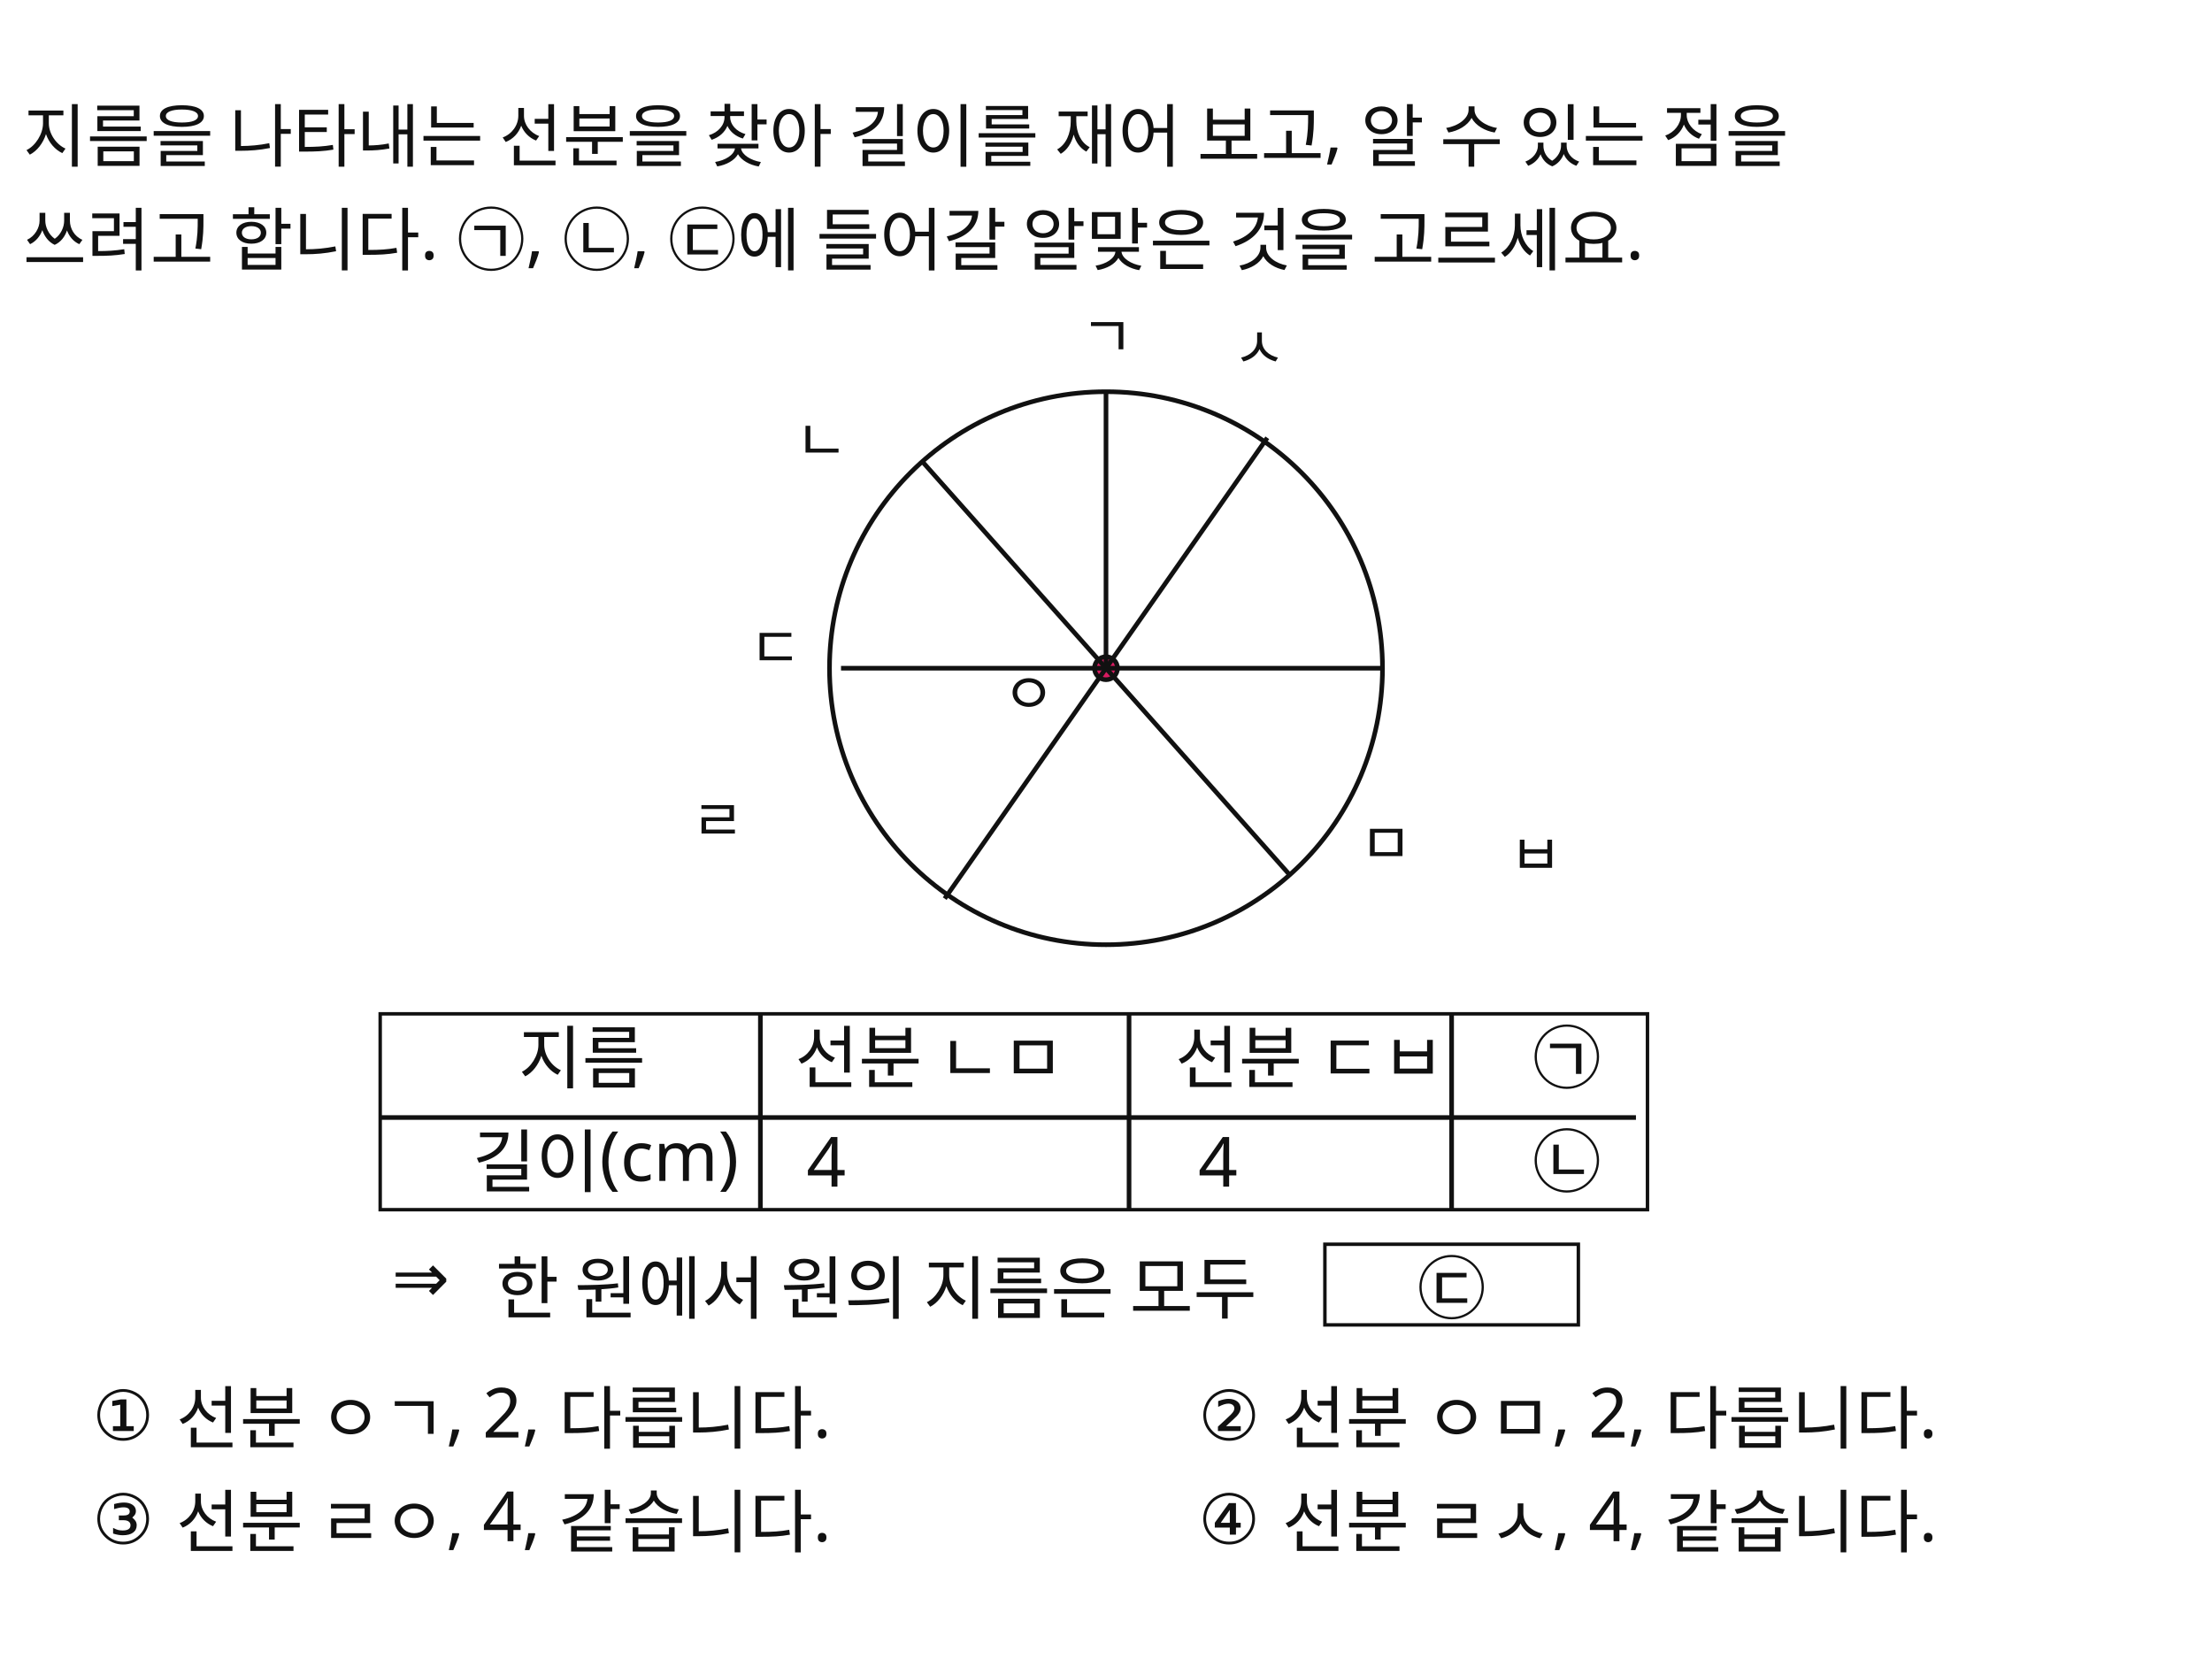
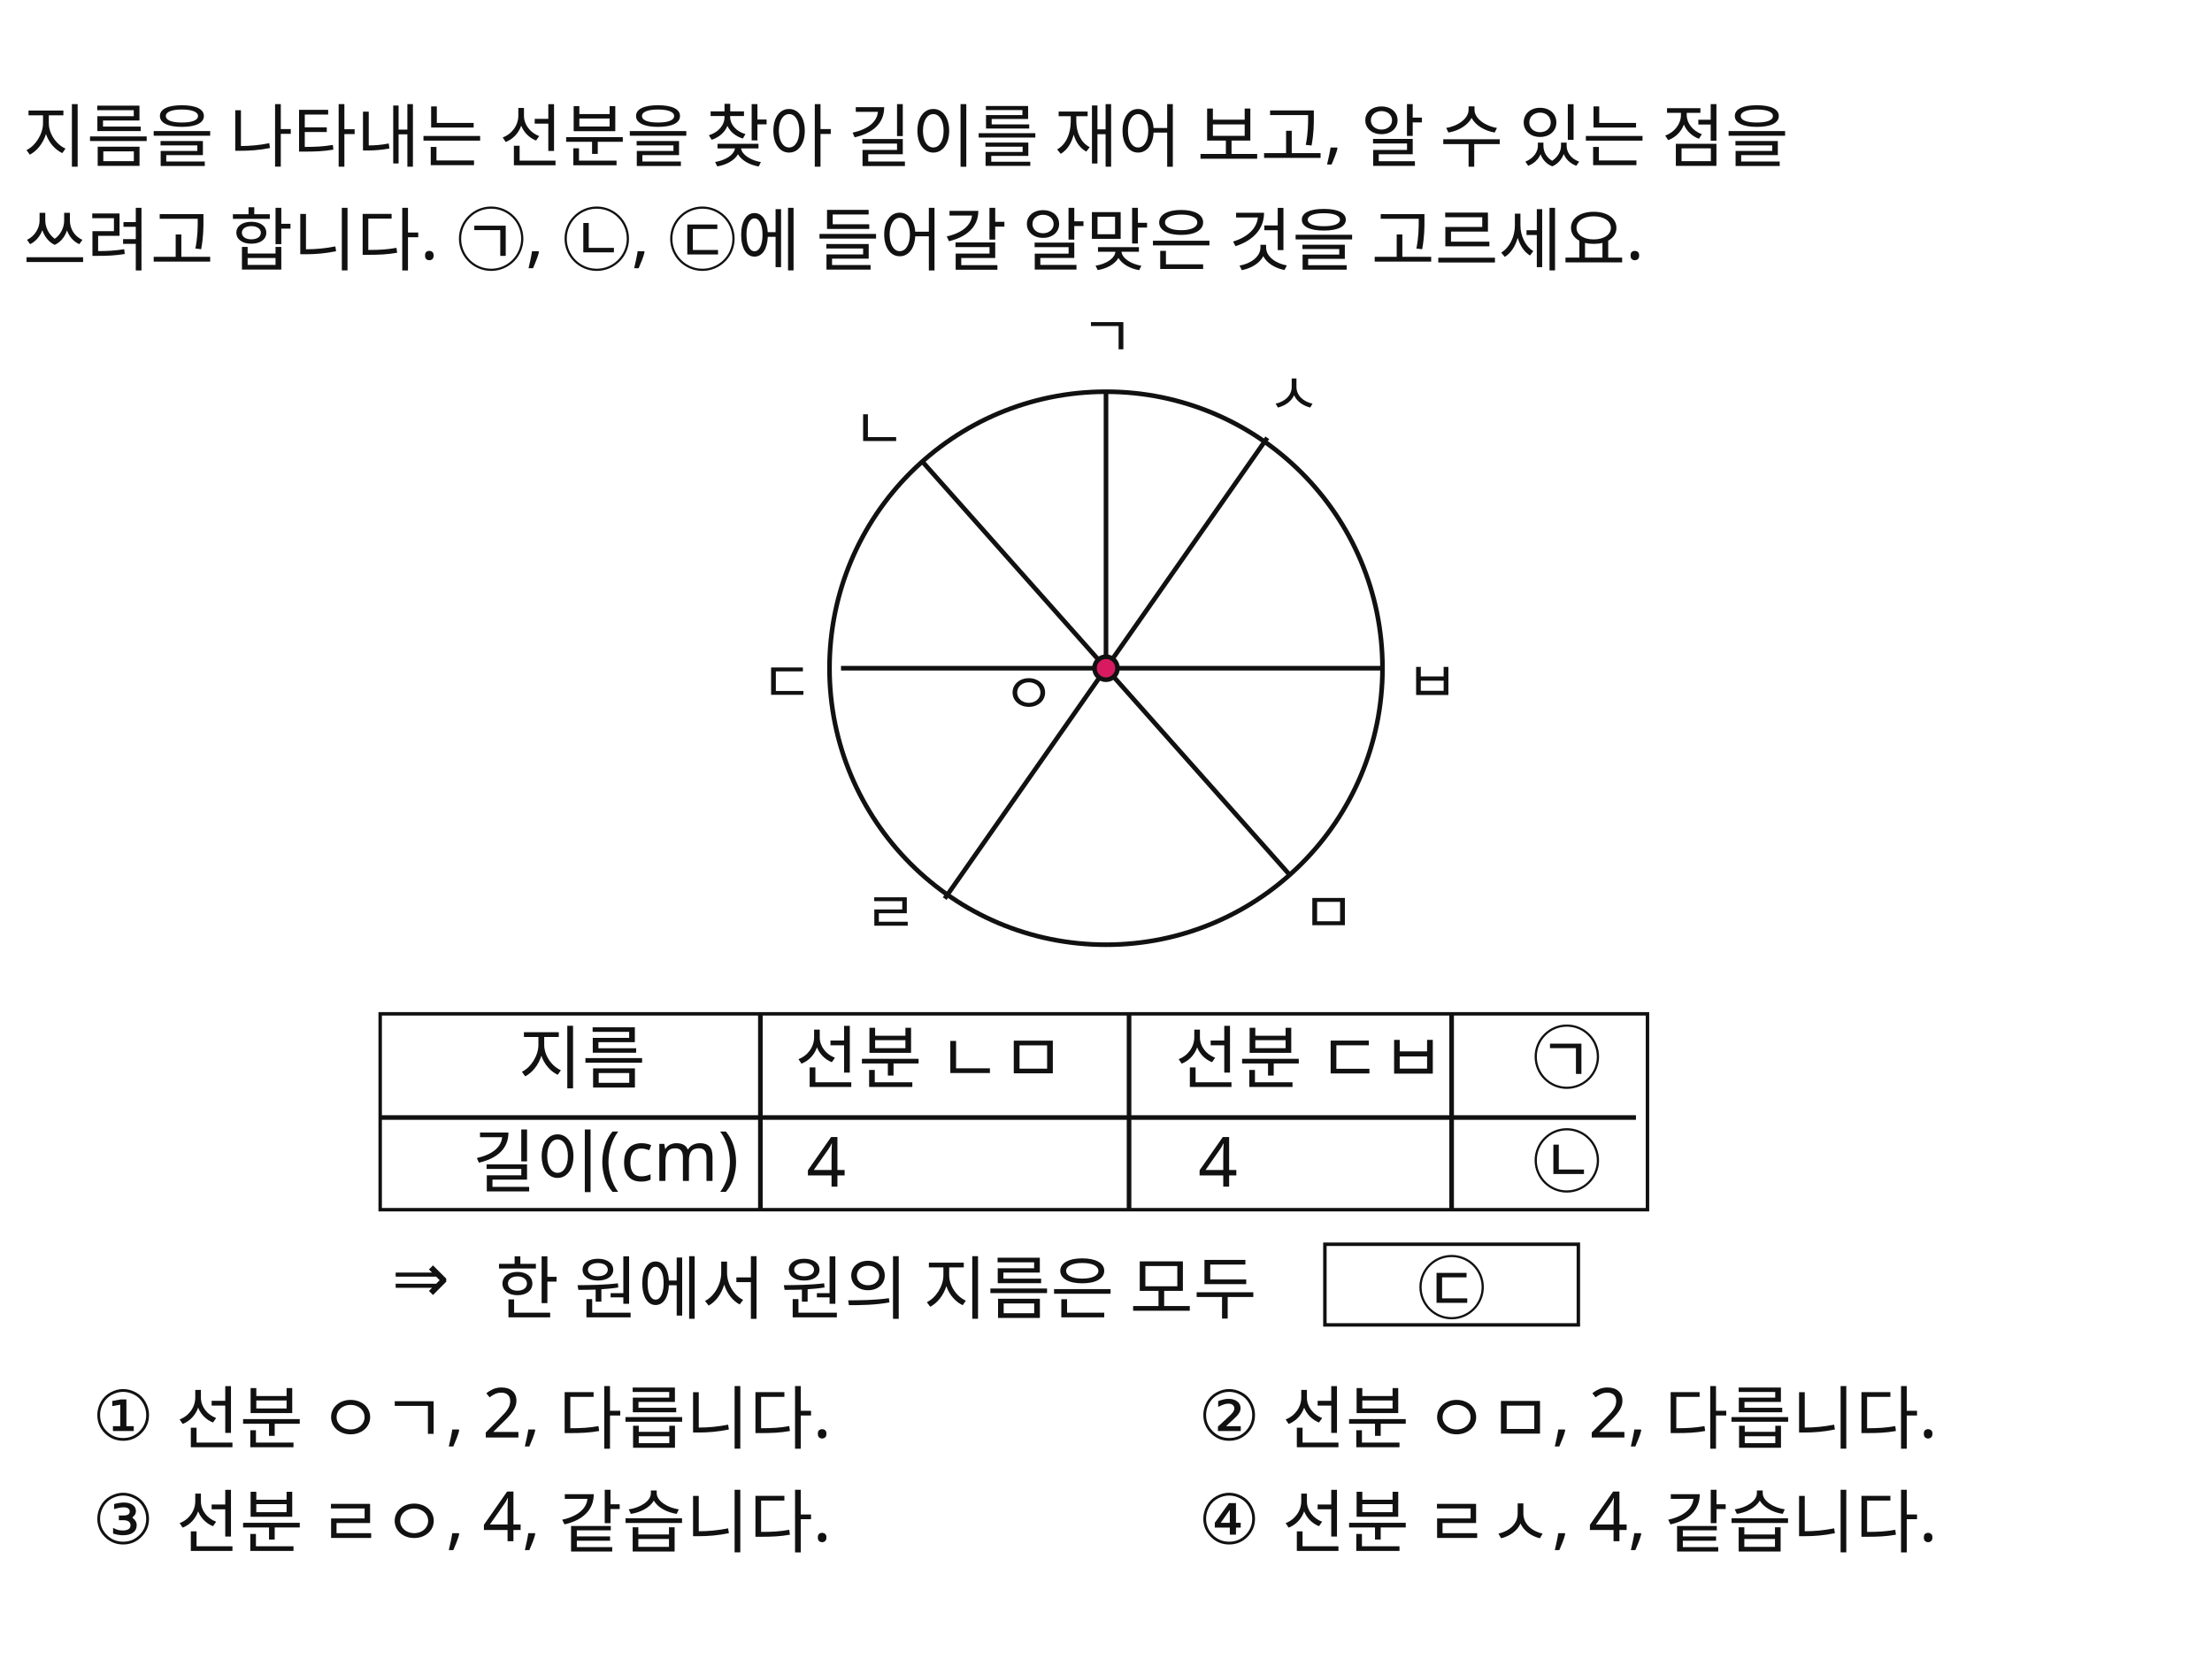
<svg xmlns="http://www.w3.org/2000/svg" width="960" height="720" viewBox="0 0 960 720">
  <rect x="0" y="0" width="960" height="720" fill="#FFFFFF" />
  <circle id="slot.circle.circle" cx="480" cy="290" r="120" stroke="#111111" stroke-width="2" fill="none" />
-   <circle id="slot.pt.ㅇ.circle" cx="480" cy="290" r="5" stroke="#111111" stroke-width="2" fill="#d81b60" />
  <rect id="slot.table.border.rect" x="165" y="440" width="550" height="85" fill="#ffffff" stroke="#111111" stroke-width="1.5" />
  <rect id="slot.blank.box.rect" x="575" y="540" width="110" height="35" fill="#ffffff" stroke="#111111" stroke-width="1.5" />
  <line id="slot.table.v1.line" x1="330" y1="440" x2="330" y2="525" stroke="#111111" stroke-width="2" />
  <line id="slot.table.v2.line" x1="490" y1="440" x2="490" y2="525" stroke="#111111" stroke-width="2" />
  <line id="slot.table.v3.line" x1="630" y1="440" x2="630" y2="525" stroke="#111111" stroke-width="2" />
  <line id="slot.table.h1.line" x1="165" y1="485" x2="710" y2="485" stroke="#111111" stroke-width="2" />
  <line id="slot.line.ㄴㅁ.line" x1="480" y1="290" x2="480" y2="170" stroke="#111111" stroke-width="2" />
  <line id="slot.line.ㄷㅂ.line" x1="365" y1="290" x2="600" y2="290" stroke="#111111" stroke-width="2" />
  <line id="slot.line.ㅁㄷ.line" x1="410" y1="390" x2="550" y2="190" stroke="#111111" stroke-width="2" />
  <line id="slot.line.ㅇㅅ.line" x1="560" y1="380" x2="400" y2="200" stroke="#111111" stroke-width="2" />
+   <circle id="slot.pt.ㅇ.circle" cx="480" cy="290" r="5" stroke="#111111" stroke-width="2" fill="#d81b60" />
  <text id="slot.q1.text" x="10" y="70" fill="#111111" font-family="Noto Sans KR, sans-serif" font-size="30">    지름을 나타내는 선분을 찾아 길이를 재어 보고, 알 수 있는 점을 </text>
  <text id="slot.q2.text" x="10" y="115" fill="#111111" font-family="Noto Sans KR, sans-serif" font-size="30">쓰려고 합니다. ㉠, ㉡, ㉢에 들어갈 알맞은 것을 고르세요.</text>
  <text id="slot.q3.text" x="215" y="570" fill="#111111" font-family="Noto Sans KR, sans-serif" font-size="30">한 원에서 원의 지름은 모두</text>
  <text id="slot.pt.ㄱ.text" x="469" y="155" fill="#111111" font-family="Noto Sans KR, sans-serif" font-size="25">ㄱ</text>
-   <text id="slot.pt.ㄴ.text" x="345" y="200" fill="#111111" font-family="Noto Sans KR, sans-serif" font-size="25">ㄴ</text>
-   <text id="slot.pt.ㄷ.text" x="325" y="290" fill="#111111" font-family="Noto Sans KR, sans-serif" font-size="25">ㄷ</text>
-   <text id="slot.pt.ㄹ.text" x="300" y="365" fill="#111111" font-family="Noto Sans KR, sans-serif" font-size="25">ㄹ</text>
-   <text id="slot.pt.ㅁ.text" x="590" y="375" fill="#111111" font-family="Noto Sans KR, sans-serif" font-size="25">ㅁ</text>
-   <text id="slot.pt.ㅅ.text" x="535" y="160" fill="#111111" font-family="Noto Sans KR, sans-serif" font-size="25">ㅅ</text>
+   <text id="slot.pt.ㄴ.text" x="370" y="195" fill="#111111" font-family="Noto Sans KR, sans-serif" font-size="25">ㄴ</text>
+   <text id="slot.pt.ㄷ.text" x="330" y="305" fill="#111111" font-family="Noto Sans KR, sans-serif" font-size="25">ㄷ</text>
+   <text id="slot.pt.ㄹ.text" x="375" y="405" fill="#111111" font-family="Noto Sans KR, sans-serif" font-size="25">ㄹ</text>
+   <text id="slot.pt.ㅁ.text" x="565" y="405" fill="#111111" font-family="Noto Sans KR, sans-serif" font-size="25">ㅁ</text>
+   <text id="slot.pt.ㅅ.text" x="550" y="180" fill="#111111" font-family="Noto Sans KR, sans-serif" font-size="25">ㅅ</text>
  <text id="slot.table.cell1.text" x="225" y="470" fill="#111111" font-family="Noto Sans KR, sans-serif" font-size="30">지름</text>
  <text id="slot.table.cell2.text" x="345" y="470" fill="#111111" font-family="Noto Sans KR, sans-serif" font-size="30">선분 ㄴㅁ</text>
  <text id="slot.table.cell3.text" x="510" y="470" fill="#111111" font-family="Noto Sans KR, sans-serif" font-size="30">선분 ㄷㅂ</text>
  <text id="slot.table.cell4.text" x="665" y="470" fill="#111111" font-family="Noto Sans KR, sans-serif" font-size="30">㉠</text>
  <text id="slot.table.cell5.text" x="205" y="515" fill="#111111" font-family="Noto Sans KR, sans-serif" font-size="30">길이(cm)</text>
  <text id="slot.table.cell6.text" x="350" y="515" fill="#111111" font-family="Noto Sans KR, sans-serif" font-size="30">4</text>
  <text id="slot.arrow.text" x="170" y="565" fill="#111111" font-family="Noto Sans KR, sans-serif" font-size="30">⇒</text>
  <text id="slot.choice.1.text" x="40" y="625" fill="#111111" font-family="Noto Sans KR, sans-serif" font-size="30">① 선분 ㅇㄱ, 2, 다릅니다.</text>
  <text id="slot.choice.2.text" x="520" y="625" fill="#111111" font-family="Noto Sans KR, sans-serif" font-size="30">② 선분 ㅇㅁ, 2, 다릅니다.</text>
  <text id="slot.choice.3.text" x="40" y="670" fill="#111111" font-family="Noto Sans KR, sans-serif" font-size="30">③ 선분 ㄹㅇ, 4, 같습니다.</text>
  <text id="slot.choice.4.text" x="520" y="670" fill="#111111" font-family="Noto Sans KR, sans-serif" font-size="30">④ 선분 ㄹㅅ, 4, 같습니다.</text>
-   <text id="slot.pt.ㅁ.copy2.text" x="655" y="380" fill="#111111" font-family="Noto Sans KR, sans-serif" font-size="25">ㅂ</text>
+   <text id="slot.pt.ㅁ.copy2.text" x="610" y="305" fill="#111111" font-family="Noto Sans KR, sans-serif" font-size="25">ㅂ</text>
  <text id="slot.pt.ㅇ.label.text" x="435" y="310" fill="#111111" font-family="Noto Sans KR, sans-serif" font-size="25">ㅇ</text>
  <text id="slot.table.cell7.text" x="520" y="515" fill="#111111" font-family="Noto Sans KR, sans-serif" font-size="30">4</text>
  <text id="slot.table.cell8.text" x="665" y="515" fill="#111111" font-family="Noto Sans KR, sans-serif" font-size="30">㉡</text>
  <text id="slot.blank.label.text" x="615" y="570" fill="#111111" font-family="Noto Sans KR, sans-serif" font-size="30">㉢</text>
</svg>
